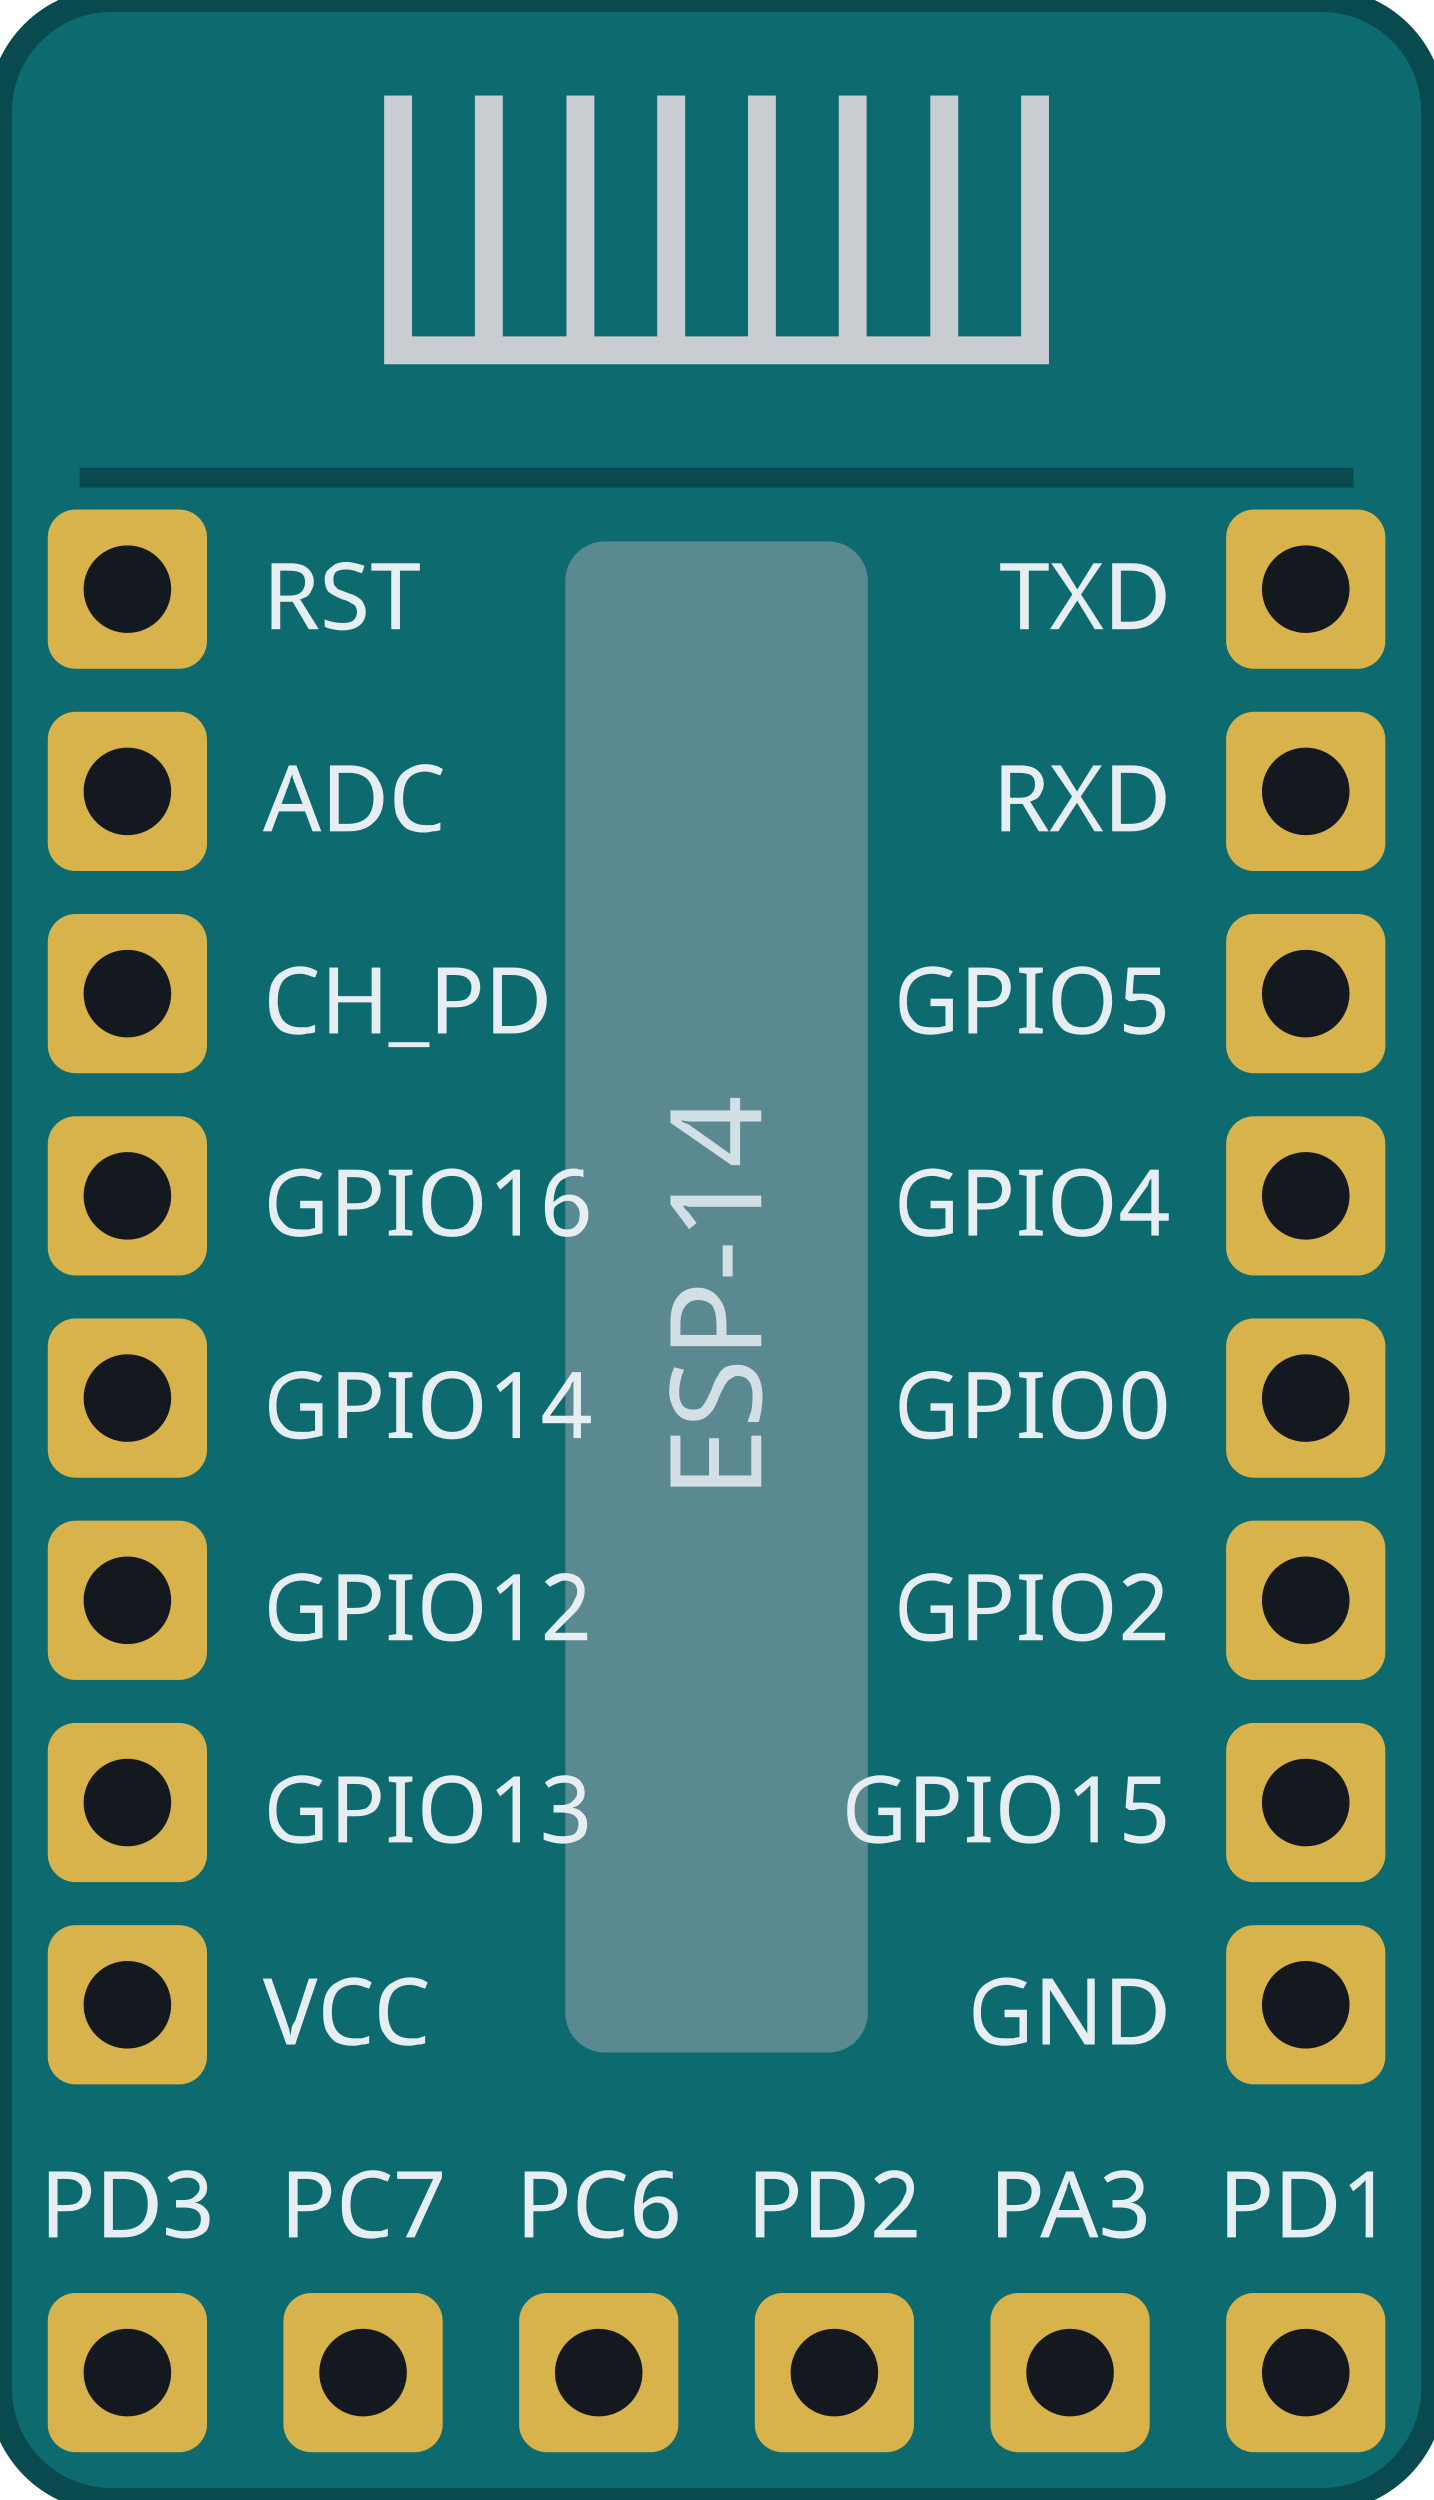
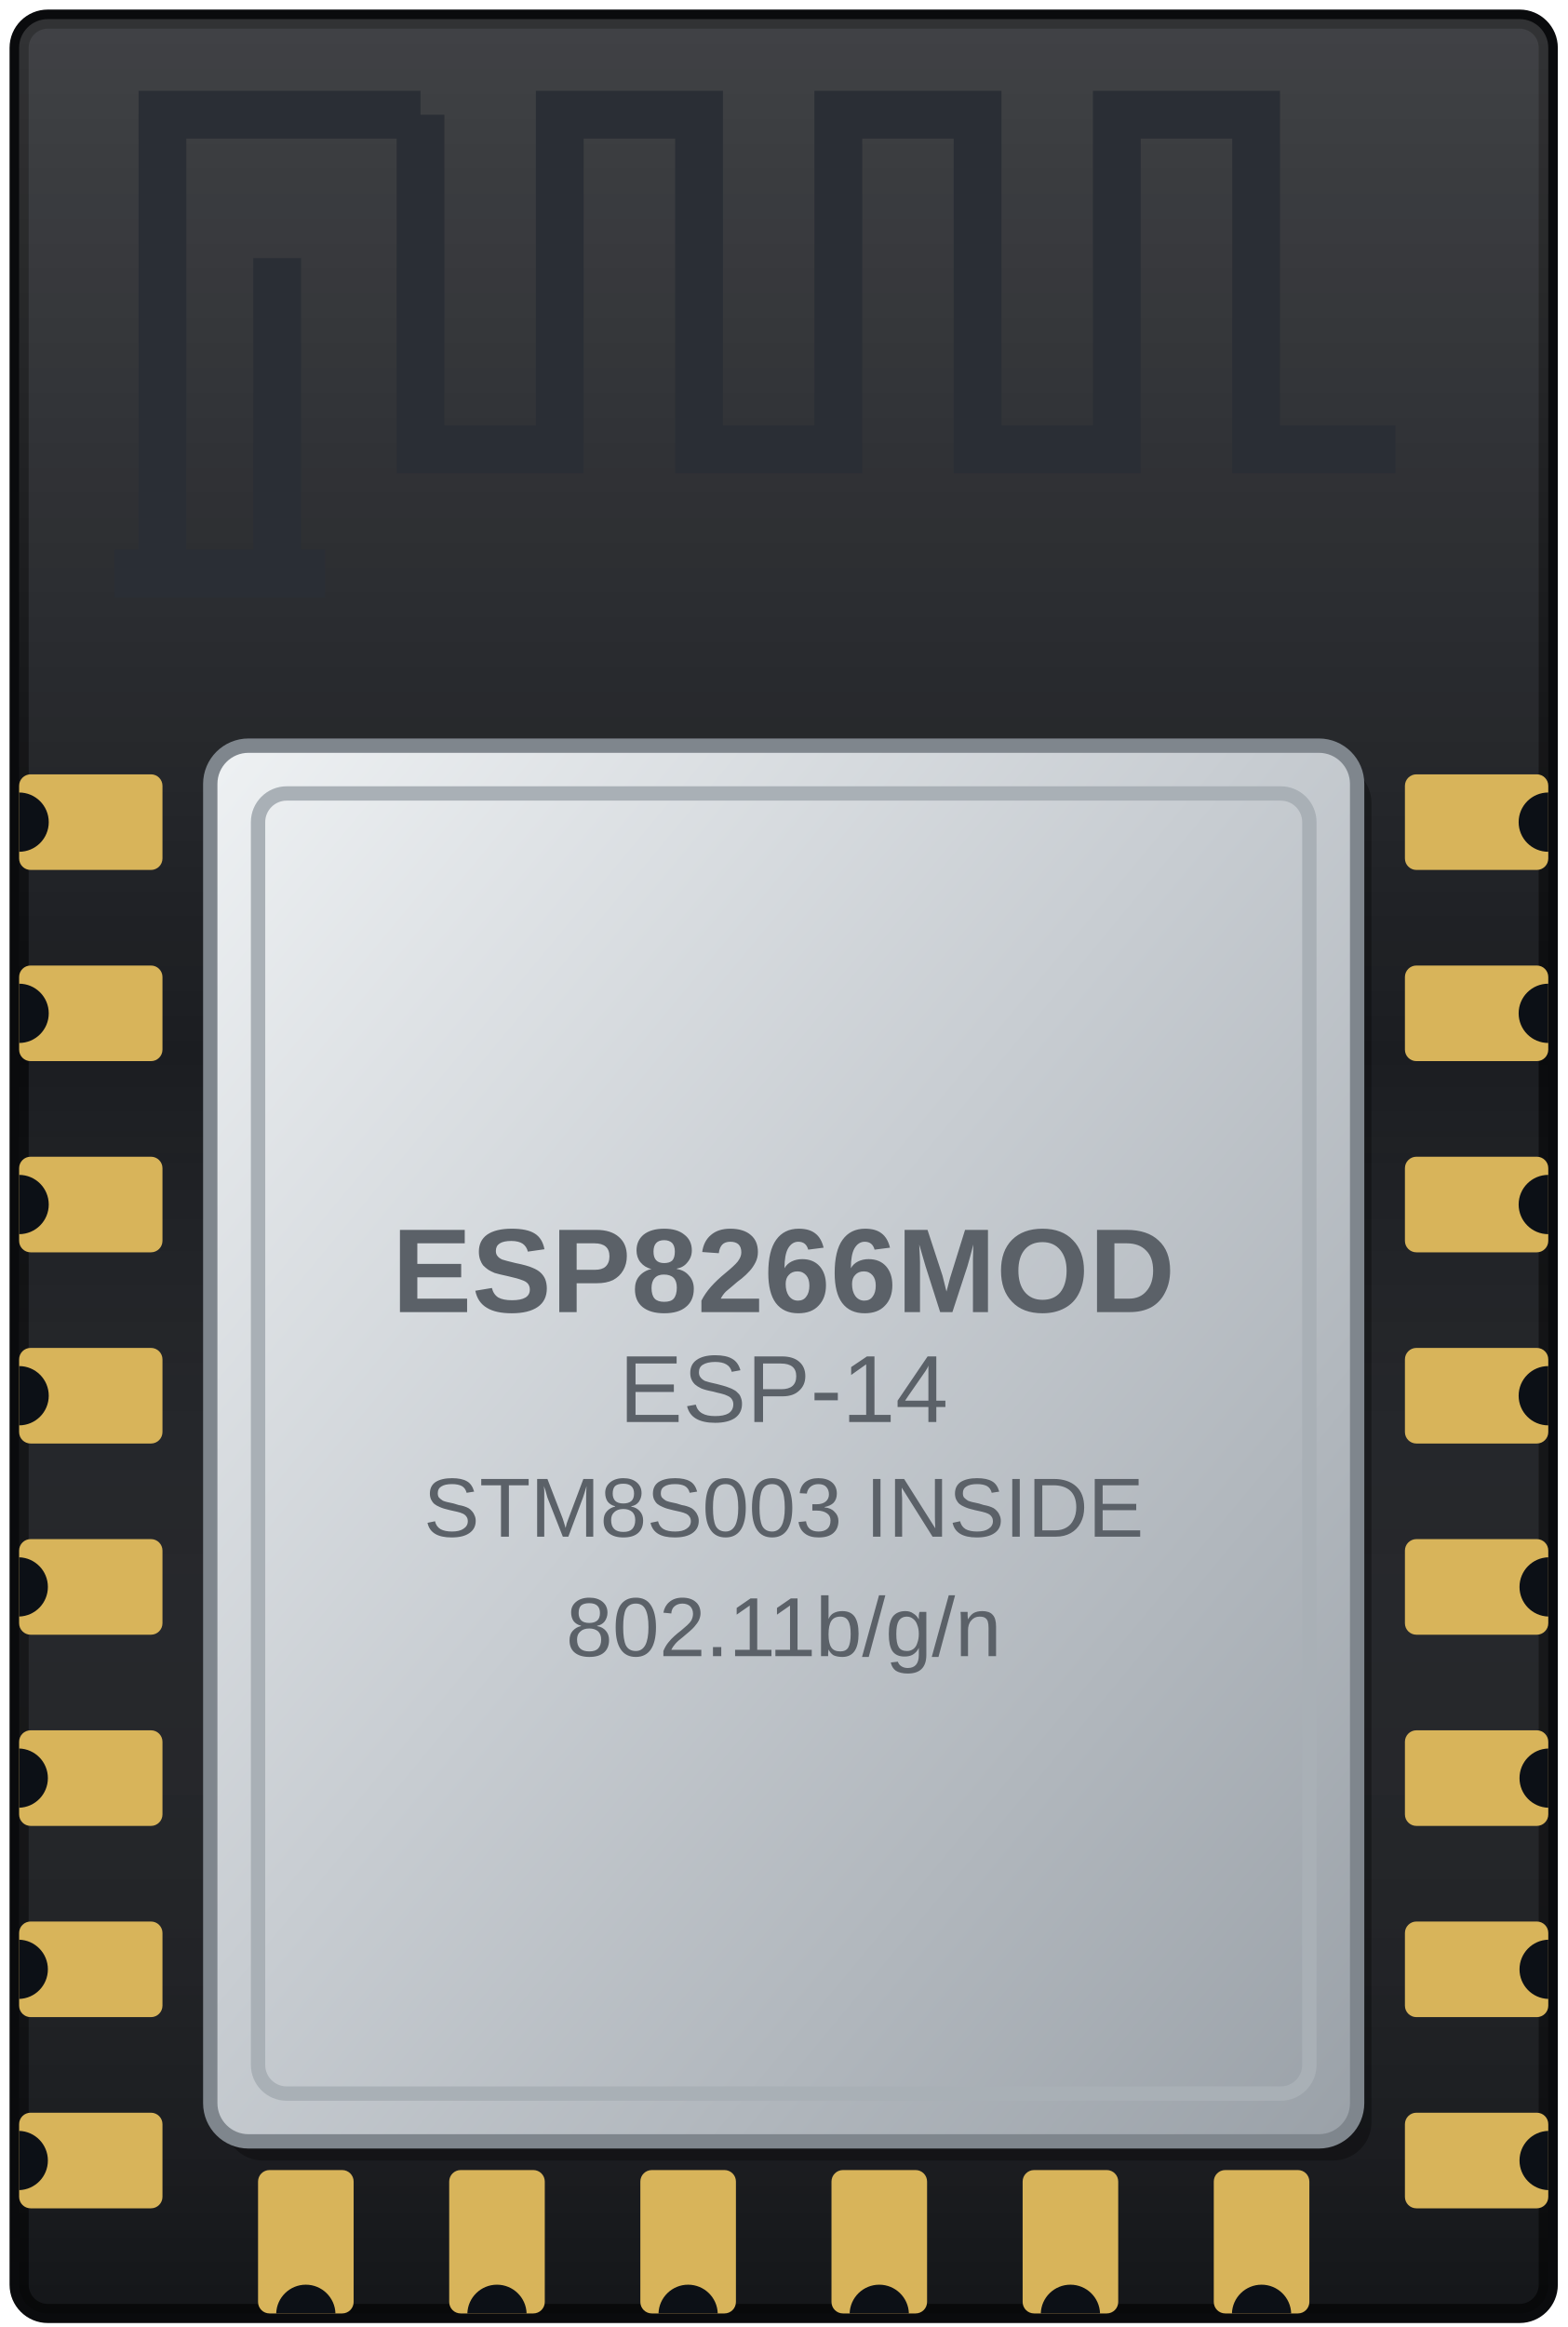
- <svg xmlns="http://www.w3.org/2000/svg" version="1.1" width="18.0mm" height="31.4mm" viewBox="0 0 18.0 31.4">
-   <rect x="0" y="0" width="18.0" height="31.4" rx="1.4" fill="#0d6b6f" />
-   <rect x="0" y="0" width="18.0" height="31.4" rx="1.4" fill="none" stroke="#084a4d" stroke-width="0.3" />
-   <path d="M 5.00 1.20 L 5.00 4.40 L 6.14 4.40 L 6.14 1.20 M 6.14 1.20 L 6.14 4.40 L 7.29 4.40 L 7.29 1.20 M 7.29 1.20 L 7.29 4.40 L 8.43 4.40 L 8.43 1.20 M 8.43 1.20 L 8.43 4.40 L 9.57 4.40 L 9.57 1.20 M 9.57 1.20 L 9.57 4.40 L 10.71 4.40 L 10.71 1.20 M 10.71 1.20 L 10.71 4.40 L 11.86 4.40 L 11.86 1.20 M 11.86 1.20 L 11.86 4.40 L 13.00 4.40 L 13.00 1.20" fill="none" stroke="#c9ccd1" stroke-width="0.35" />
-   <line x1="1.0" y1="6.00" x2="17.00" y2="6.00" stroke="#084a4d" stroke-width="0.25" />
-   <rect x="7.10" y="6.80" width="3.8" height="18.98" rx="0.5" fill="#9aa3ad" opacity="0.55" />
-   <rect x="0.60" y="6.40" width="2.0" height="2.0" rx="0.35" fill="#d8b24a" />
-   <circle cx="1.60" cy="7.40" r="0.55" fill="#14181f" />
-   <rect x="0.60" y="8.94" width="2.0" height="2.0" rx="0.35" fill="#d8b24a" />
-   <circle cx="1.60" cy="9.94" r="0.55" fill="#14181f" />
-   <rect x="0.60" y="11.48" width="2.0" height="2.0" rx="0.35" fill="#d8b24a" />
-   <circle cx="1.60" cy="12.48" r="0.55" fill="#14181f" />
-   <rect x="0.60" y="14.02" width="2.0" height="2.0" rx="0.35" fill="#d8b24a" />
-   <circle cx="1.60" cy="15.02" r="0.55" fill="#14181f" />
-   <rect x="0.60" y="16.56" width="2.0" height="2.0" rx="0.35" fill="#d8b24a" />
-   <circle cx="1.60" cy="17.56" r="0.55" fill="#14181f" />
-   <rect x="0.60" y="19.10" width="2.0" height="2.0" rx="0.35" fill="#d8b24a" />
-   <circle cx="1.60" cy="20.10" r="0.55" fill="#14181f" />
-   <rect x="0.60" y="21.64" width="2.0" height="2.0" rx="0.35" fill="#d8b24a" />
-   <circle cx="1.60" cy="22.64" r="0.55" fill="#14181f" />
-   <rect x="0.60" y="24.18" width="2.0" height="2.0" rx="0.35" fill="#d8b24a" />
-   <circle cx="1.60" cy="25.18" r="0.55" fill="#14181f" />
-   <rect x="15.40" y="6.40" width="2.0" height="2.0" rx="0.35" fill="#d8b24a" />
-   <circle cx="16.40" cy="7.40" r="0.55" fill="#14181f" />
-   <rect x="15.40" y="8.94" width="2.0" height="2.0" rx="0.35" fill="#d8b24a" />
-   <circle cx="16.40" cy="9.94" r="0.55" fill="#14181f" />
-   <rect x="15.40" y="11.48" width="2.0" height="2.0" rx="0.35" fill="#d8b24a" />
-   <circle cx="16.40" cy="12.48" r="0.55" fill="#14181f" />
-   <rect x="15.40" y="14.02" width="2.0" height="2.0" rx="0.35" fill="#d8b24a" />
-   <circle cx="16.40" cy="15.02" r="0.55" fill="#14181f" />
-   <rect x="15.40" y="16.56" width="2.0" height="2.0" rx="0.35" fill="#d8b24a" />
-   <circle cx="16.40" cy="17.56" r="0.55" fill="#14181f" />
-   <rect x="15.40" y="19.10" width="2.0" height="2.0" rx="0.35" fill="#d8b24a" />
-   <circle cx="16.40" cy="20.10" r="0.55" fill="#14181f" />
-   <rect x="15.40" y="21.64" width="2.0" height="2.0" rx="0.35" fill="#d8b24a" />
-   <circle cx="16.40" cy="22.64" r="0.55" fill="#14181f" />
-   <rect x="15.40" y="24.18" width="2.0" height="2.0" rx="0.35" fill="#d8b24a" />
-   <circle cx="16.40" cy="25.18" r="0.55" fill="#14181f" />
-   <rect x="0.60" y="28.80" width="2.0" height="2.0" rx="0.35" fill="#d8b24a" />
-   <circle cx="1.60" cy="29.80" r="0.55" fill="#14181f" />
-   <rect x="3.56" y="28.80" width="2.0" height="2.0" rx="0.35" fill="#d8b24a" />
-   <circle cx="4.56" cy="29.80" r="0.55" fill="#14181f" />
-   <rect x="6.52" y="28.80" width="2.0" height="2.0" rx="0.35" fill="#d8b24a" />
-   <circle cx="7.52" cy="29.80" r="0.55" fill="#14181f" />
-   <rect x="9.48" y="28.80" width="2.0" height="2.0" rx="0.35" fill="#d8b24a" />
-   <circle cx="10.48" cy="29.80" r="0.55" fill="#14181f" />
-   <rect x="12.44" y="28.80" width="2.0" height="2.0" rx="0.35" fill="#d8b24a" />
-   <circle cx="13.44" cy="29.80" r="0.55" fill="#14181f" />
-   <rect x="15.40" y="28.80" width="2.0" height="2.0" rx="0.35" fill="#d8b24a" />
-   <circle cx="16.40" cy="29.80" r="0.55" fill="#14181f" />
-   <text x="3.30" y="7.90" fill="#e6eef2" font-size="1.15px" font-family="Verdana">RST</text>
-   <text x="3.30" y="10.44" fill="#e6eef2" font-size="1.15px" font-family="Verdana">ADC</text>
-   <text x="3.30" y="12.98" fill="#e6eef2" font-size="1.15px" font-family="Verdana">CH_PD</text>
-   <text x="3.30" y="15.52" fill="#e6eef2" font-size="1.15px" font-family="Verdana">GPIO16</text>
-   <text x="3.30" y="18.06" fill="#e6eef2" font-size="1.15px" font-family="Verdana">GPIO14</text>
-   <text x="3.30" y="20.60" fill="#e6eef2" font-size="1.15px" font-family="Verdana">GPIO12</text>
-   <text x="3.30" y="23.14" fill="#e6eef2" font-size="1.15px" font-family="Verdana">GPIO13</text>
-   <text x="3.30" y="25.68" fill="#e6eef2" font-size="1.15px" font-family="Verdana">VCC</text>
-   <text x="14.70" y="7.90" fill="#e6eef2" font-size="1.15px" text-anchor="end" font-family="Verdana">TXD</text>
-   <text x="14.70" y="10.44" fill="#e6eef2" font-size="1.15px" text-anchor="end" font-family="Verdana">RXD</text>
-   <text x="14.70" y="12.98" fill="#e6eef2" font-size="1.15px" text-anchor="end" font-family="Verdana">GPIO5</text>
-   <text x="14.70" y="15.52" fill="#e6eef2" font-size="1.15px" text-anchor="end" font-family="Verdana">GPIO4</text>
-   <text x="14.70" y="18.06" fill="#e6eef2" font-size="1.15px" text-anchor="end" font-family="Verdana">GPIO0</text>
-   <text x="14.70" y="20.60" fill="#e6eef2" font-size="1.15px" text-anchor="end" font-family="Verdana">GPIO2</text>
-   <text x="14.70" y="23.14" fill="#e6eef2" font-size="1.15px" text-anchor="end" font-family="Verdana">GPIO15</text>
-   <text x="14.70" y="25.68" fill="#e6eef2" font-size="1.15px" text-anchor="end" font-family="Verdana">GND</text>
-   <text x="1.60" y="28.10" fill="#e6eef2" font-size="1.15px" text-anchor="middle" font-family="Verdana">PD3</text>
-   <text x="4.56" y="28.10" fill="#e6eef2" font-size="1.15px" text-anchor="middle" font-family="Verdana">PC7</text>
-   <text x="7.52" y="28.10" fill="#e6eef2" font-size="1.15px" text-anchor="middle" font-family="Verdana">PC6</text>
-   <text x="10.48" y="28.10" fill="#e6eef2" font-size="1.15px" text-anchor="middle" font-family="Verdana">PD2</text>
-   <text x="13.44" y="28.10" fill="#e6eef2" font-size="1.15px" text-anchor="middle" font-family="Verdana">PA3</text>
-   <text x="16.40" y="28.10" fill="#e6eef2" font-size="1.15px" text-anchor="middle" font-family="Verdana">PD1</text>
-   <text x="9.00" y="16.85" fill="#e6eef2" font-size="1.6px" text-anchor="middle" font-family="Verdana" opacity="0.85" transform="rotate(-90 9.00 16.29)">ESP-14</text>
+ <svg xmlns="http://www.w3.org/2000/svg" version="1.1" width="62px" height="92px" viewBox="0 0 62 92">
+   <defs>
+     <linearGradient id="luz" x1="0" y1="0" x2="0" y2="1">
+       <stop offset="0" stop-color="#ffffff" stop-opacity="0.16" />
+       <stop offset="0.45" stop-color="#ffffff" stop-opacity="0" />
+       <stop offset="1" stop-color="#000000" stop-opacity="0.22" />
+     </linearGradient>
+     <linearGradient id="metal" x1="0" y1="0" x2="0" y2="1">
+       <stop offset="0" stop-color="#f4f6f8" />
+       <stop offset="0.5" stop-color="#b9bfc6" />
+       <stop offset="1" stop-color="#868d95" />
+     </linearGradient>
+     <linearGradient id="metal-h" x1="0" y1="0" x2="1" y2="0">
+       <stop offset="0" stop-color="#8a9199" />
+       <stop offset="0.35" stop-color="#eef1f4" />
+       <stop offset="0.7" stop-color="#b3b9c0" />
+       <stop offset="1" stop-color="#7c838b" />
+     </linearGradient>
+     <radialGradient id="lata" cx="0.4" cy="0.38" r="0.66">
+       <stop offset="0" stop-color="#f6f8fa" />
+       <stop offset="0.6" stop-color="#c3c9cf" />
+       <stop offset="1" stop-color="#8c939b" />
+     </radialGradient>
+     <linearGradient id="plastico" x1="0" y1="0" x2="0" y2="1">
+       <stop offset="0" stop-color="#3a3c40" />
+       <stop offset="1" stop-color="#16171a" />
+     </linearGradient>
+     <linearGradient id="ouro" x1="0" y1="0" x2="0" y2="1">
+       <stop offset="0" stop-color="#f4dc8c" />
+       <stop offset="1" stop-color="#b88a2c" />
+     </linearGradient>
+     <linearGradient id="blindagem" x1="0" y1="0" x2="1" y2="1">
+       <stop offset="0" stop-color="#eef1f3" />
+       <stop offset="0.45" stop-color="#c8cdd2" />
+       <stop offset="1" stop-color="#9aa1a8" />
+     </linearGradient>
+     <radialGradient id="cupula" cx="0.36" cy="0.3" r="0.78">
+       <stop offset="0" stop-color="#ffffff" stop-opacity="0.6" />
+       <stop offset="0.32" stop-color="#ffffff" stop-opacity="0.1" />
+       <stop offset="1" stop-color="#000000" stop-opacity="0.32" />
+     </radialGradient>
+     <linearGradient id="ceramica" x1="0" y1="0" x2="0" y2="1">
+       <stop offset="0" stop-color="#f4f1e8" />
+       <stop offset="1" stop-color="#cfc9b8" />
+     </linearGradient>
+   </defs>
+   <path fill-rule="evenodd" d="M1.89 0.756 L60.094 0.756 A1.134 1.134 0 0 1 61.228 1.89 L61.228 90.331 A1.134 1.134 0 0 1 60.094 91.465 L1.89 91.465 A1.134 1.134 0 0 1 0.756 90.331 L0.756 1.89 A1.134 1.134 0 0 1 1.89 0.756 Z" fill="#1b1d21" stroke="#0a0b0d" stroke-width="0.756" />
+   <path fill-rule="evenodd" d="M1.89 0.756 L60.094 0.756 A1.134 1.134 0 0 1 61.228 1.89 L61.228 90.331 A1.134 1.134 0 0 1 60.094 91.465 L1.89 91.465 A1.134 1.134 0 0 1 0.756 90.331 L0.756 1.89 A1.134 1.134 0 0 1 1.89 0.756 Z" fill="url(#luz)" />
+   <path d="M6.425 22.677 L6.425 4.535" fill="none" stroke="#2a2e35" stroke-width="1.89" stroke-linecap="butt" />
+   <path d="M10.961 22.677 L10.961 10.205" fill="none" stroke="#2a2e35" stroke-width="1.89" stroke-linecap="butt" />
+   <path d="M5.48 4.535 L16.63 4.535" fill="none" stroke="#2a2e35" stroke-width="1.89" stroke-linecap="butt" />
+   <path d="M16.63 4.535 L16.63 17.764 L22.137 17.764 L22.137 4.535 L27.645 4.535 L27.645 17.764 L33.152 17.764 L33.152 4.535 L38.659 4.535 L38.659 17.764 L44.166 17.764 L44.166 4.535 L49.674 4.535 L49.674 17.764 L55.181 17.764" fill="none" stroke="#2a2e35" stroke-width="1.89" stroke-linecap="butt" />
+   <path d="M4.535 22.677 L12.85 22.677" fill="none" stroke="#2a2e35" stroke-width="1.89" stroke-linecap="butt" />
+   <rect x="0.756" y="30.614" width="5.669" height="3.78" rx="0.454" fill="#d8b45a" />
+   <path d="M0.756 31.332 A1.172 1.172 0 0 1 0.756 33.676 Z" fill="#0c1016" />
+   <rect x="0.756" y="38.173" width="5.669" height="3.78" rx="0.454" fill="#d8b45a" />
+   <path d="M0.756 38.891 A1.172 1.172 0 0 1 0.756 41.235 Z" fill="#0c1016" />
+   <rect x="0.756" y="45.732" width="5.669" height="3.78" rx="0.454" fill="#d8b45a" />
+   <path d="M0.756 46.45 A1.172 1.172 0 0 1 0.756 48.794 Z" fill="#0c1016" />
+   <rect x="0.756" y="53.291" width="5.669" height="3.78" rx="0.454" fill="#d8b45a" />
+   <path d="M0.756 54.009 A1.172 1.172 0 0 1 0.756 56.353 Z" fill="#0c1016" />
+   <rect x="0.756" y="60.85" width="5.669" height="3.78" rx="0.454" fill="#d8b45a" />
+   <path d="M0.756 61.569 A1.172 1.172 0 0 1 0.756 63.912 Z" fill="#0c1016" />
+   <rect x="0.756" y="68.409" width="5.669" height="3.78" rx="0.454" fill="#d8b45a" />
+   <path d="M0.756 69.128 A1.172 1.172 0 0 1 0.756 71.471 Z" fill="#0c1016" />
+   <rect x="0.756" y="75.969" width="5.669" height="3.78" rx="0.454" fill="#d8b45a" />
+   <path d="M0.756 76.687 A1.172 1.172 0 0 1 0.756 79.03 Z" fill="#0c1016" />
+   <rect x="0.756" y="83.528" width="5.669" height="3.78" rx="0.454" fill="#d8b45a" />
+   <path d="M0.756 84.246 A1.172 1.172 0 0 1 0.756 86.589 Z" fill="#0c1016" />
+   <rect x="55.559" y="30.614" width="5.669" height="3.78" rx="0.454" fill="#d8b45a" />
+   <path d="M61.228 33.676 A1.172 1.172 0 0 1 61.228 31.332 Z" fill="#0c1016" />
+   <rect x="55.559" y="38.173" width="5.669" height="3.78" rx="0.454" fill="#d8b45a" />
+   <path d="M61.228 41.235 A1.172 1.172 0 0 1 61.228 38.891 Z" fill="#0c1016" />
+   <rect x="55.559" y="45.732" width="5.669" height="3.78" rx="0.454" fill="#d8b45a" />
+   <path d="M61.228 48.794 A1.172 1.172 0 0 1 61.228 46.45 Z" fill="#0c1016" />
+   <rect x="55.559" y="53.291" width="5.669" height="3.78" rx="0.454" fill="#d8b45a" />
+   <path d="M61.228 56.353 A1.172 1.172 0 0 1 61.228 54.009 Z" fill="#0c1016" />
+   <rect x="55.559" y="60.85" width="5.669" height="3.78" rx="0.454" fill="#d8b45a" />
+   <path d="M61.228 63.912 A1.172 1.172 0 0 1 61.228 61.569 Z" fill="#0c1016" />
+   <rect x="55.559" y="68.409" width="5.669" height="3.78" rx="0.454" fill="#d8b45a" />
+   <path d="M61.228 71.471 A1.172 1.172 0 0 1 61.228 69.128 Z" fill="#0c1016" />
+   <rect x="55.559" y="75.969" width="5.669" height="3.78" rx="0.454" fill="#d8b45a" />
+   <path d="M61.228 79.03 A1.172 1.172 0 0 1 61.228 76.687 Z" fill="#0c1016" />
+   <rect x="55.559" y="83.528" width="5.669" height="3.78" rx="0.454" fill="#d8b45a" />
+   <path d="M61.228 86.589 A1.172 1.172 0 0 1 61.228 84.246 Z" fill="#0c1016" />
+   <rect x="10.205" y="85.795" width="3.78" height="5.669" rx="0.454" fill="#d8b45a" />
+   <path d="M10.923 91.465 A1.172 1.172 0 0 1 13.266 91.465 Z" fill="#0c1016" />
+   <rect x="17.764" y="85.795" width="3.78" height="5.669" rx="0.454" fill="#d8b45a" />
+   <path d="M18.482 91.465 A1.172 1.172 0 0 1 20.825 91.465 Z" fill="#0c1016" />
+   <rect x="25.323" y="85.795" width="3.78" height="5.669" rx="0.454" fill="#d8b45a" />
+   <path d="M26.041 91.465 A1.172 1.172 0 0 1 28.384 91.465 Z" fill="#0c1016" />
+   <rect x="32.882" y="85.795" width="3.78" height="5.669" rx="0.454" fill="#d8b45a" />
+   <path d="M33.6 91.465 A1.172 1.172 0 0 1 35.943 91.465 Z" fill="#0c1016" />
+   <rect x="40.441" y="85.795" width="3.78" height="5.669" rx="0.454" fill="#d8b45a" />
+   <path d="M41.159 91.465 A1.172 1.172 0 0 1 43.502 91.465 Z" fill="#0c1016" />
+   <rect x="48" y="85.795" width="3.78" height="5.669" rx="0.454" fill="#d8b45a" />
+   <path d="M48.718 91.465 A1.172 1.172 0 0 1 51.061 91.465 Z" fill="#0c1016" />
+   <rect x="8.882" y="30.236" width="45.354" height="55.181" rx="1.512" fill="#000000" fill-opacity="0.3" />
+   <rect x="8.315" y="29.48" width="45.354" height="55.181" rx="1.512" fill="url(#blindagem)" stroke="#7f868d" stroke-width="0.567" />
+   <rect x="10.205" y="31.37" width="41.575" height="51.402" rx="1.134" fill="none" stroke="#a9b0b6" stroke-width="0.567" />
+   <text transform="translate(30.992 49.984) rotate(0)" x="0" y="1.89" font-family="Arial" font-weight="bold" font-size="4.724" fill="#5b6168" text-anchor="middle">ESP8266MOD</text>
+   <text transform="translate(30.992 54.709) rotate(0)" x="0" y="1.512" font-family="Arial" font-weight="normal" font-size="3.78" fill="#5b6168" text-anchor="middle">ESP-14</text>
+   <text transform="translate(30.992 59.433) rotate(0)" x="0" y="1.323" font-family="Arial" font-weight="normal" font-size="3.307" fill="#5b6168" text-anchor="middle">STM8S003 INSIDE</text>
+   <text transform="translate(30.992 64.157) rotate(0)" x="0" y="1.323" font-family="Arial" font-weight="normal" font-size="3.307" fill="#5b6168" text-anchor="middle">802.11b/g/n</text>
</svg>
